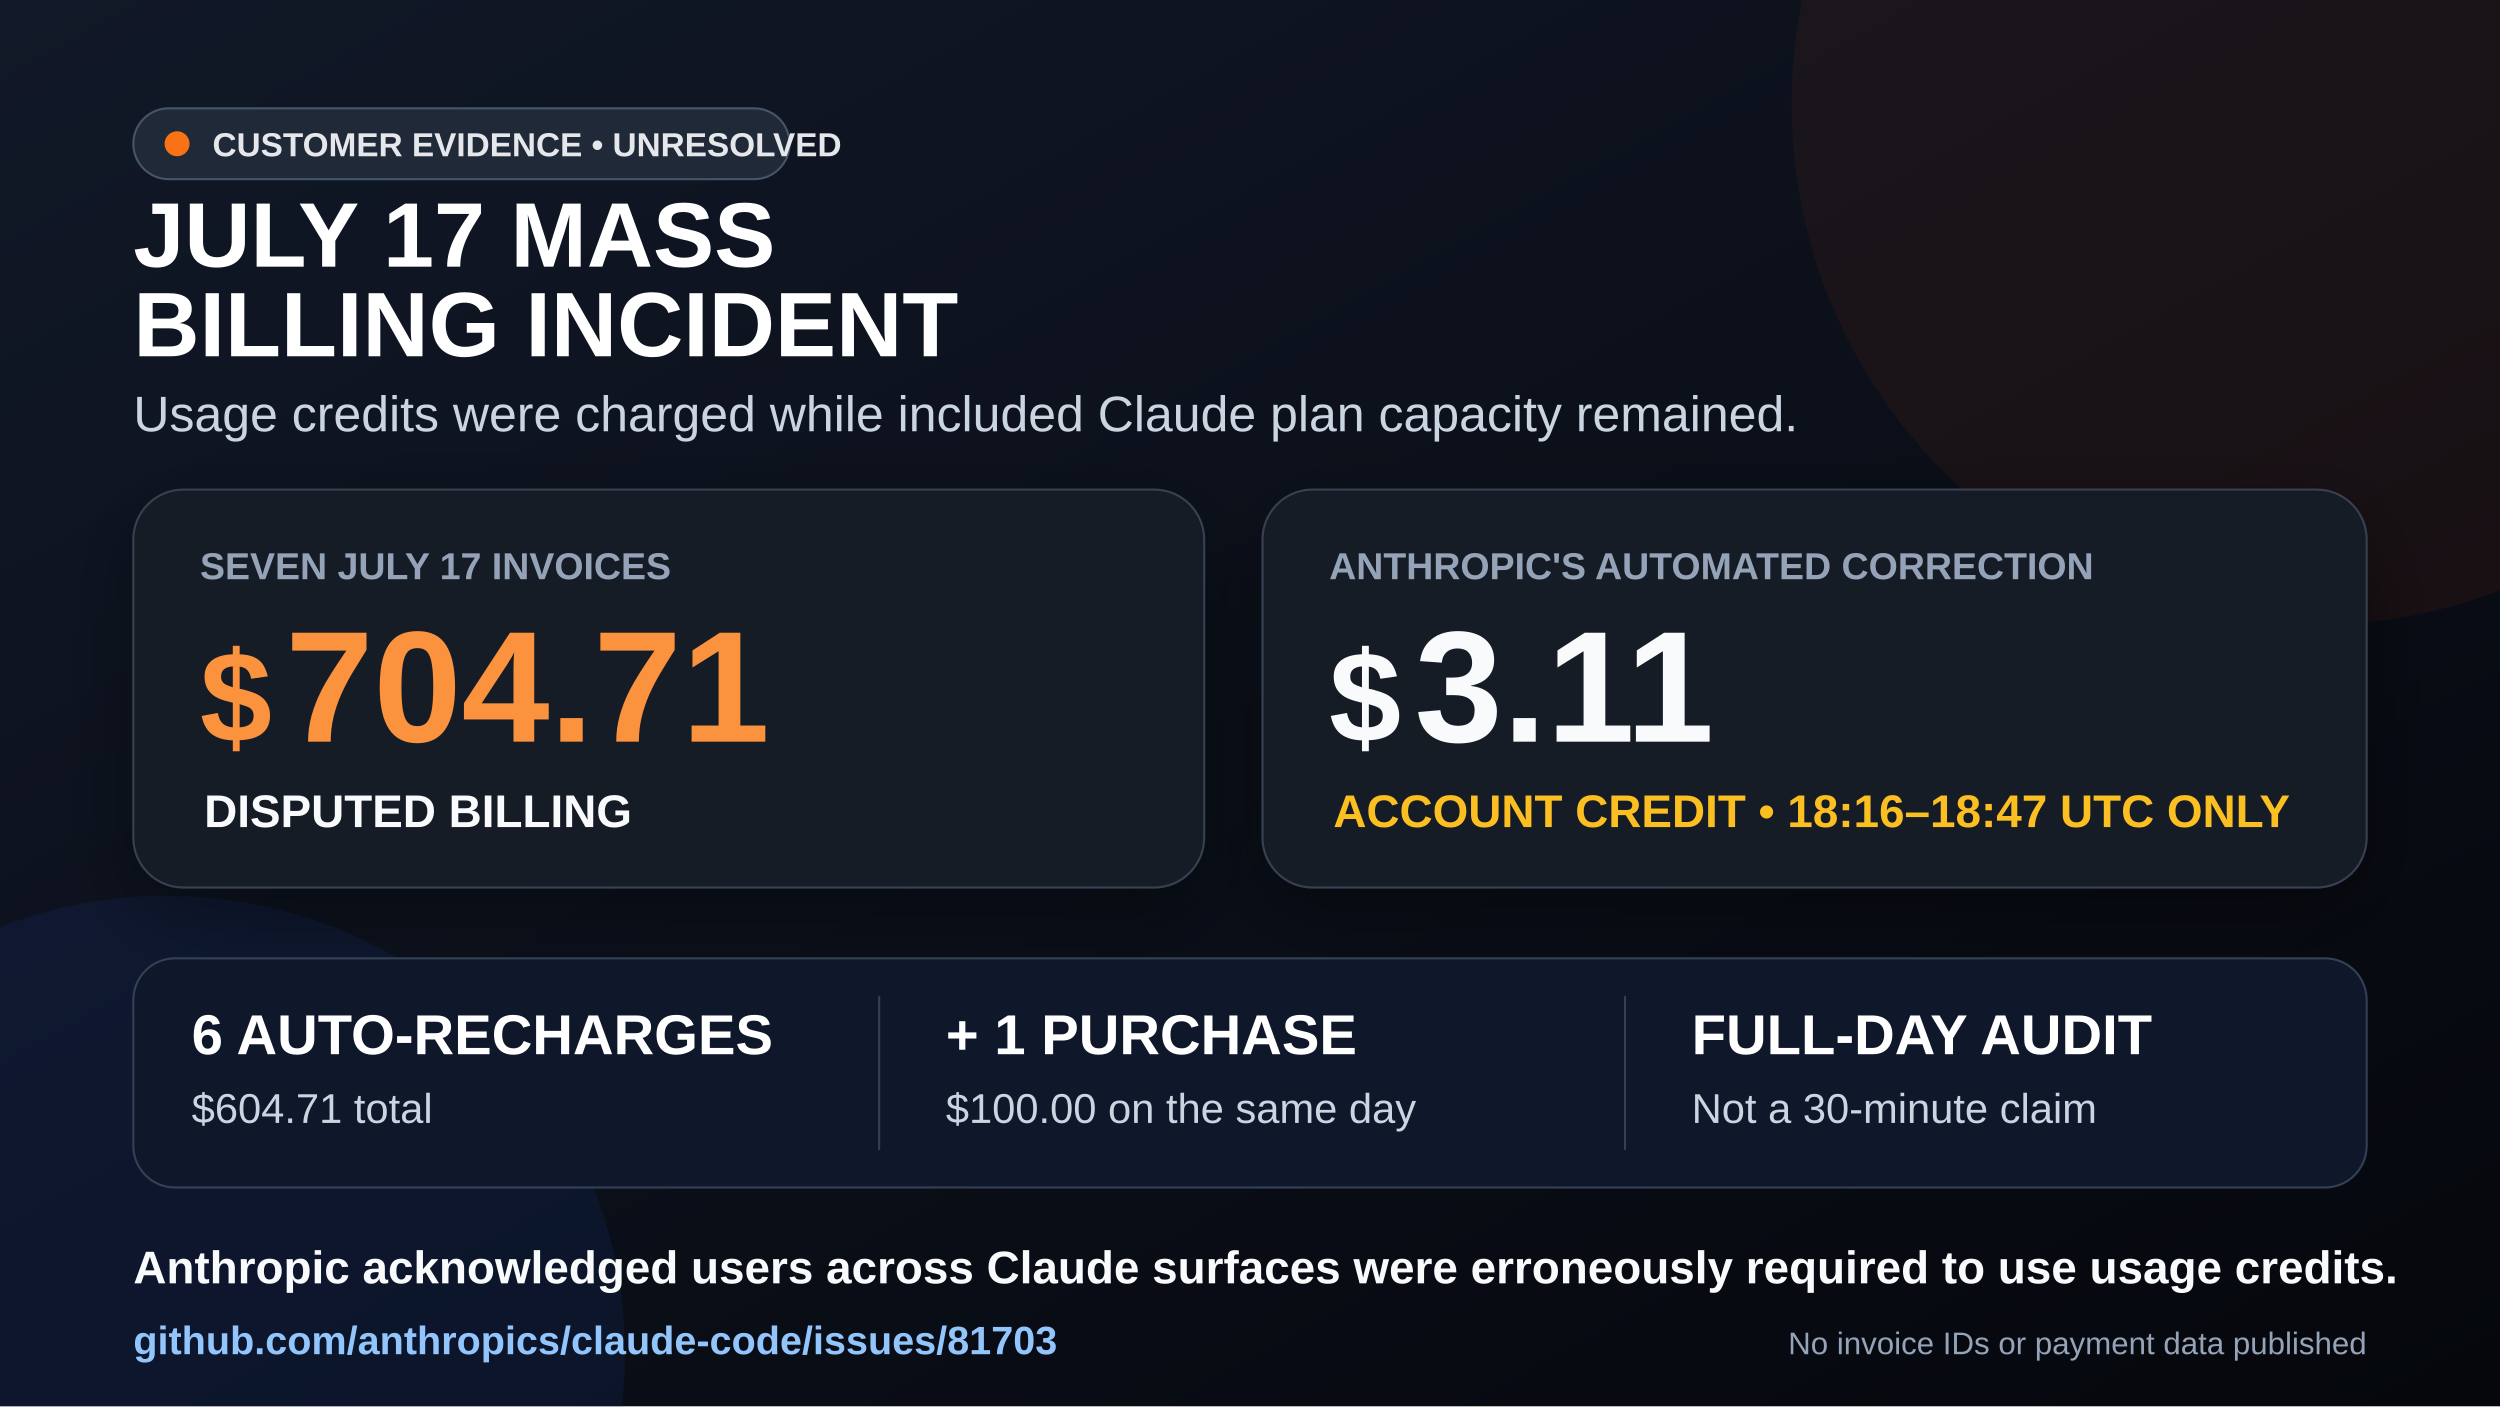
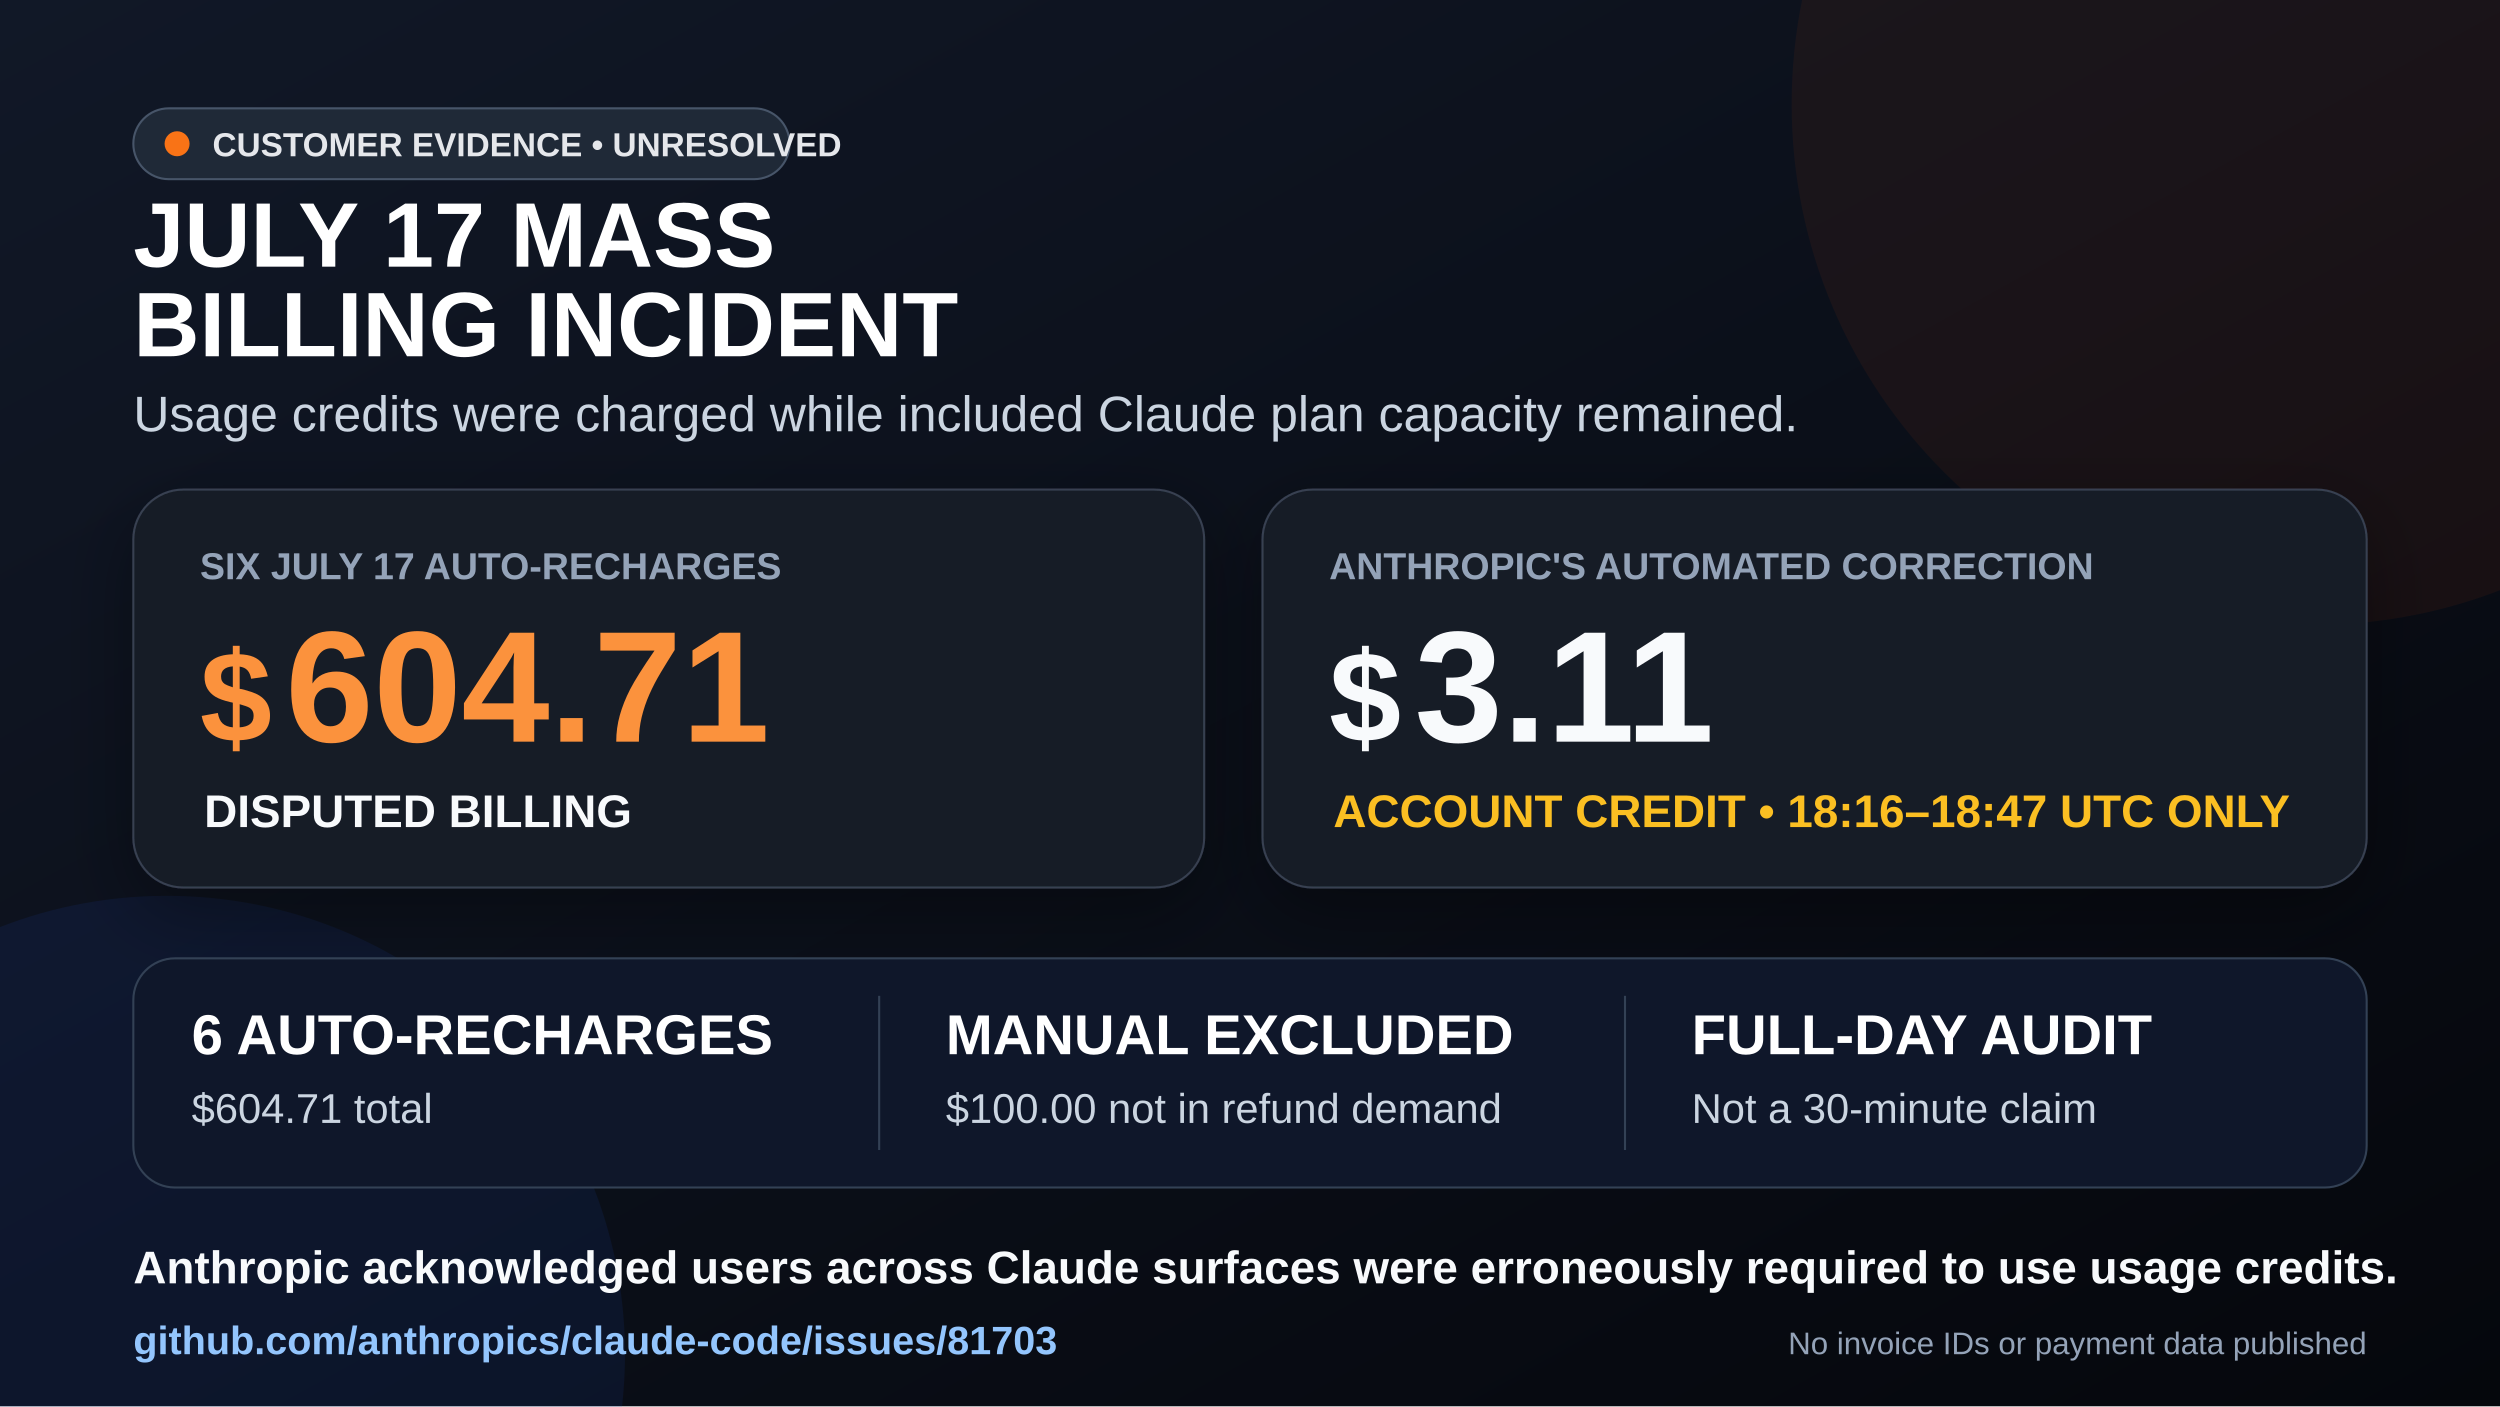
<svg xmlns="http://www.w3.org/2000/svg" width="1200" height="675" viewBox="0 0 1200 675" role="img" aria-labelledby="title desc">
  <defs>
    <linearGradient id="background" x1="0" y1="0" x2="1" y2="1">
      <stop offset="0" stop-color="#111827" />
      <stop offset="1" stop-color="#05070c" />
    </linearGradient>
    <linearGradient id="amount" x1="0" y1="0" x2="1" y2="0">
      <stop offset="0" stop-color="#fb923c" />
      <stop offset="1" stop-color="#ef4444" />
    </linearGradient>
    <filter id="shadow" x="-20%" y="-20%" width="140%" height="140%">
      <feDropShadow dx="0" dy="12" stdDeviation="18" flood-color="#000000" flood-opacity=".35" />
    </filter>
  </defs>
  <rect width="1200" height="675" fill="url(#background)" />
  <circle cx="1110" cy="50" r="250" fill="#7c2d12" opacity=".13" />
  <circle cx="80" cy="650" r="220" fill="#1d4ed8" opacity=".10" />
  <g font-family="Arial, Helvetica, sans-serif">
    <g transform="translate(64 52)">
      <rect width="315" height="34" rx="17" fill="#1f2937" stroke="#475569" />
      <circle cx="21" cy="17" r="6" fill="#f97316" />
      <text x="38" y="23" fill="#e5e7eb" font-size="16" font-weight="700">CUSTOMER EVIDENCE • UNRESOLVED</text>
    </g>
    <text x="64" y="128" fill="#ffffff" font-size="44" font-weight="700">JULY 17 MASS</text>
    <text x="64" y="171" fill="#ffffff" font-size="44" font-weight="700">BILLING INCIDENT</text>
    <text x="64" y="207" fill="#cbd5e1" font-size="24">Usage credits were charged while included Claude plan capacity remained.</text>
    <g filter="url(#shadow)">
      <rect x="64" y="235" width="514" height="191" rx="24" fill="#171c26" stroke="#374151" />
-       <text x="96" y="278" fill="#94a3b8" font-size="18" font-weight="700">SEVEN JULY 17 INVOICES</text>
+       <text x="96" y="278" fill="#94a3b8" font-size="18" font-weight="700">SIX JULY 17 AUTO-RECHARGES</text>
      <text x="96" y="356" fill="#fb923c" font-size="62" font-weight="700" direction="ltr">$</text>
-       <text x="137" y="356" fill="#fb923c" font-size="76" font-weight="700" direction="ltr">704.71</text>
+       <text x="137" y="356" fill="#fb923c" font-size="76" font-weight="700" direction="ltr">604.71</text>
      <text x="98" y="397" fill="#f8fafc" font-size="22" font-weight="700">DISPUTED BILLING</text>
    </g>
    <g filter="url(#shadow)">
      <rect x="606" y="235" width="530" height="191" rx="24" fill="#171c26" stroke="#374151" />
      <text x="638" y="278" fill="#94a3b8" font-size="18" font-weight="700">ANTHROPIC'S AUTOMATED CORRECTION</text>
      <text x="638" y="356" fill="#f8fafc" font-size="62" font-weight="700" direction="ltr">$</text>
      <text x="679" y="356" fill="#f8fafc" font-size="76" font-weight="700" direction="ltr">3.11</text>
      <text x="640" y="397" fill="#fbbf24" font-size="22" font-weight="700">ACCOUNT CREDIT • 18:16–18:47 UTC ONLY</text>
    </g>
    <g transform="translate(64 460)">
      <rect width="1072" height="110" rx="20" fill="#0f172a" stroke="#334155" />
      <line x1="358" y1="18" x2="358" y2="92" stroke="#334155" />
      <line x1="716" y1="18" x2="716" y2="92" stroke="#334155" />
      <text x="28" y="46" fill="#ffffff" font-size="27" font-weight="700">6 AUTO-RECHARGES</text>
      <text x="28" y="79" fill="#cbd5e1" font-size="20">$604.71 total</text>
-       <text x="390" y="46" fill="#ffffff" font-size="27" font-weight="700">+ 1 PURCHASE</text>
-       <text x="390" y="79" fill="#cbd5e1" font-size="20">$100.00 on the same day</text>
+       <text x="390" y="46" fill="#ffffff" font-size="27" font-weight="700">MANUAL EXCLUDED</text>
+       <text x="390" y="79" fill="#cbd5e1" font-size="20">$100.00 not in refund demand</text>
      <text x="748" y="46" fill="#ffffff" font-size="27" font-weight="700">FULL-DAY AUDIT</text>
      <text x="748" y="79" fill="#cbd5e1" font-size="20">Not a 30-minute claim</text>
    </g>
    <text x="64" y="616" fill="#f8fafc" font-size="22" font-weight="800">Anthropic acknowledged users across Claude surfaces were erroneously required to use usage credits.</text>
    <text x="64" y="650" fill="#93c5fd" font-size="19" font-weight="650">github.com/anthropics/claude-code/issues/81703</text>
    <text x="1136" y="650" fill="#94a3b8" font-size="15" text-anchor="end">No invoice IDs or payment data published</text>
  </g>
</svg>
